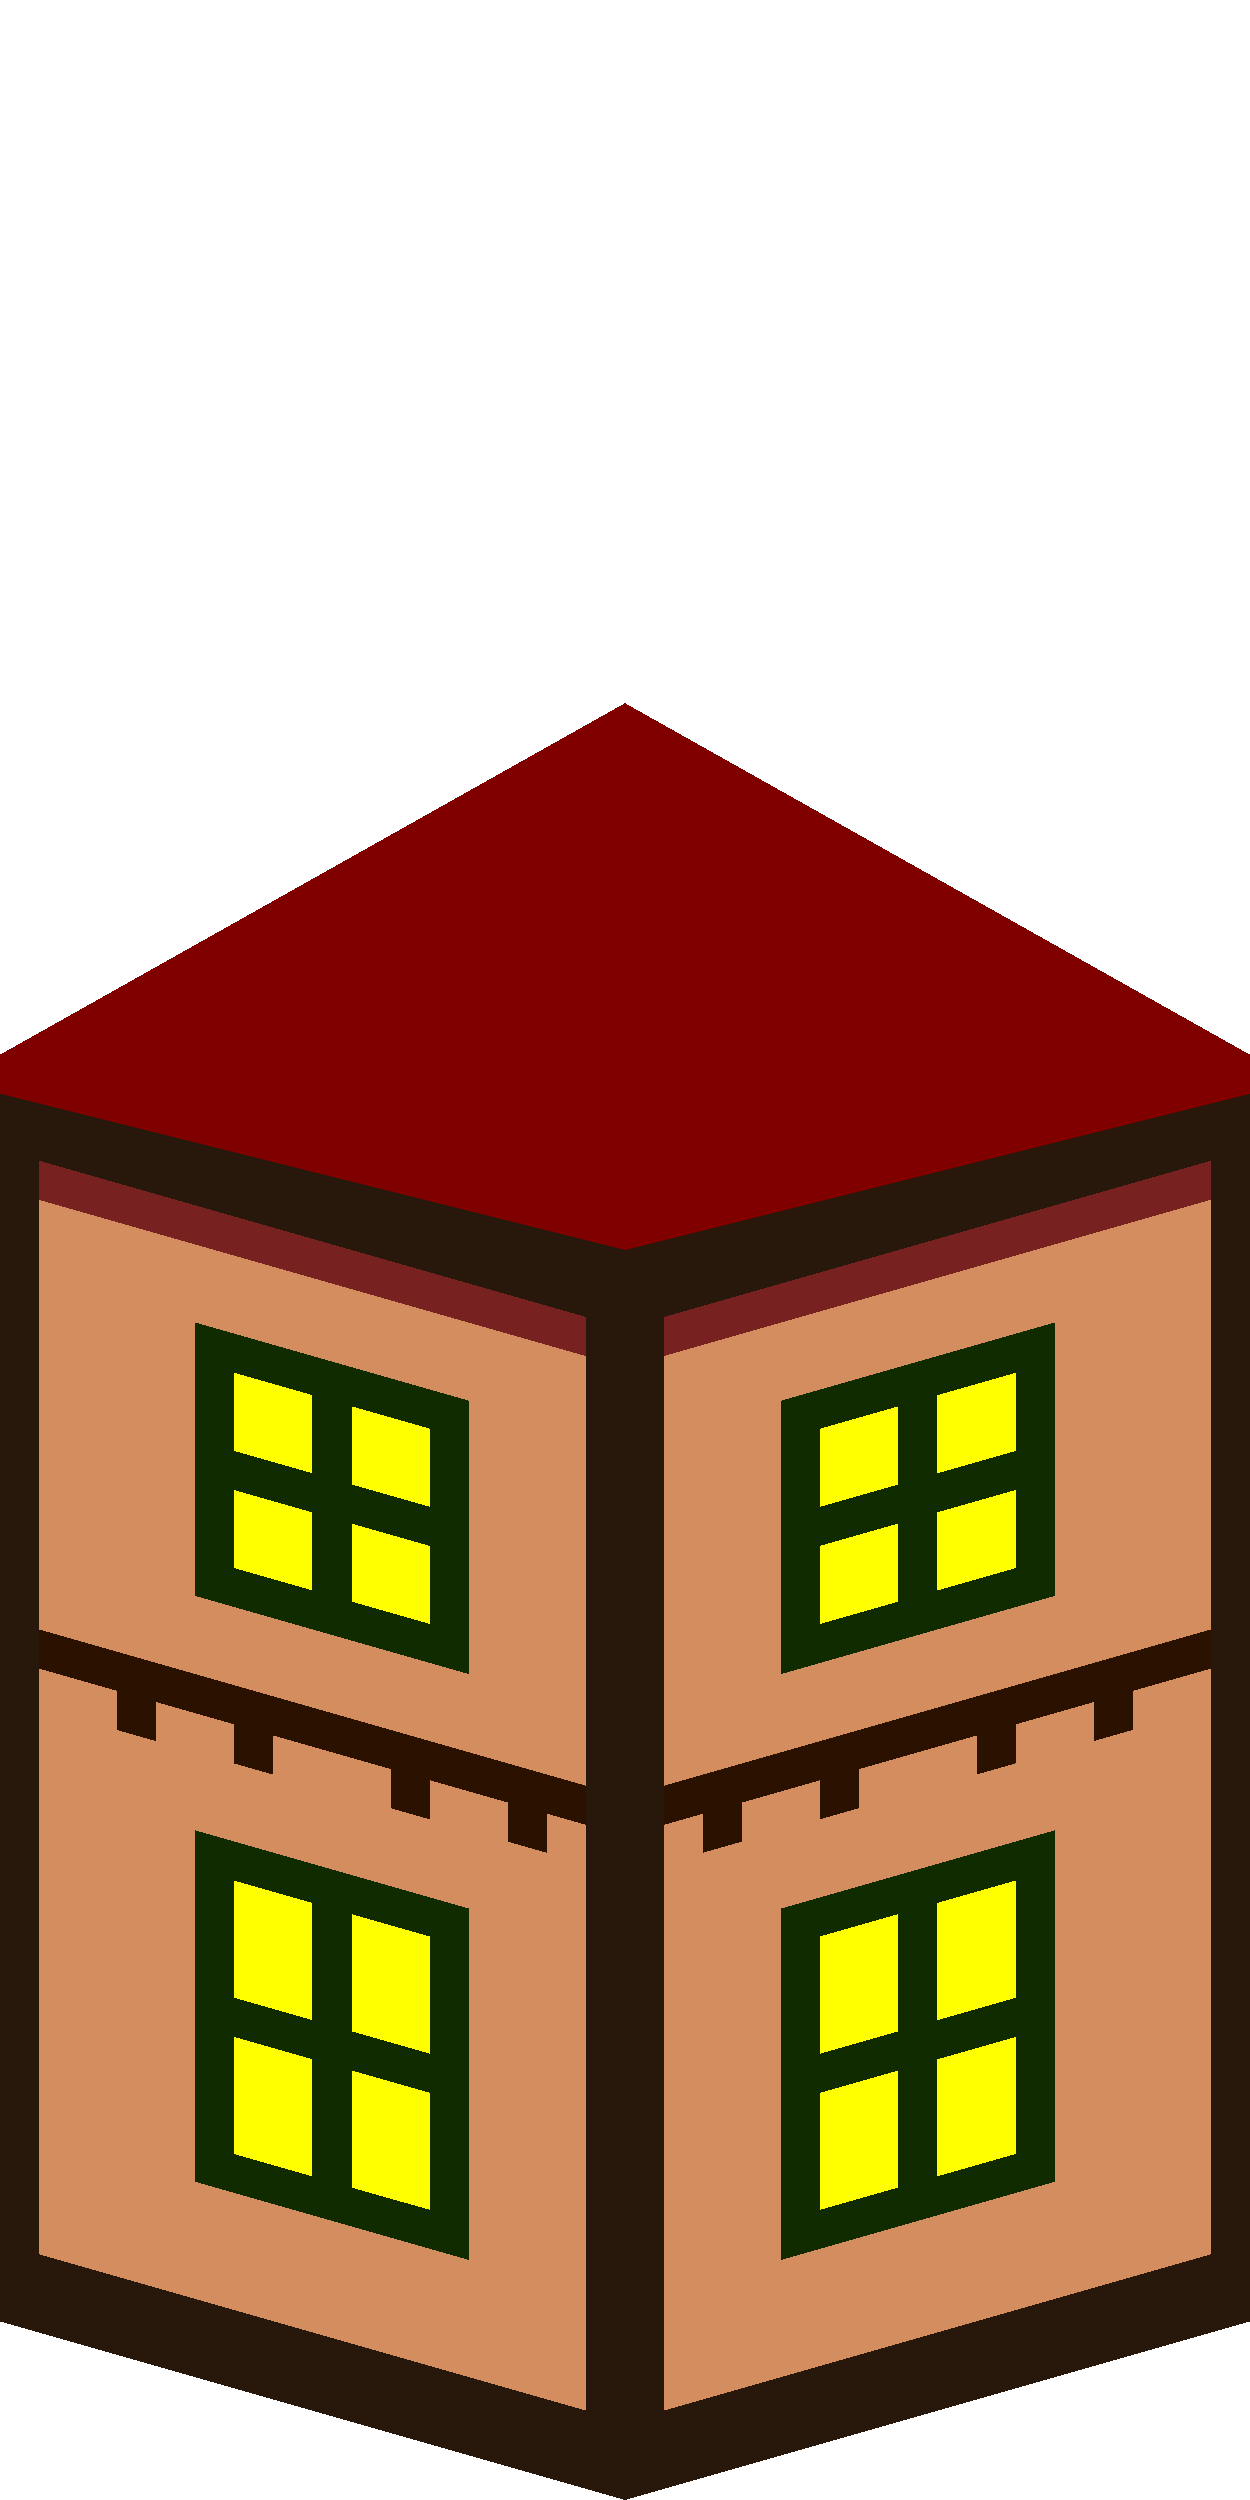
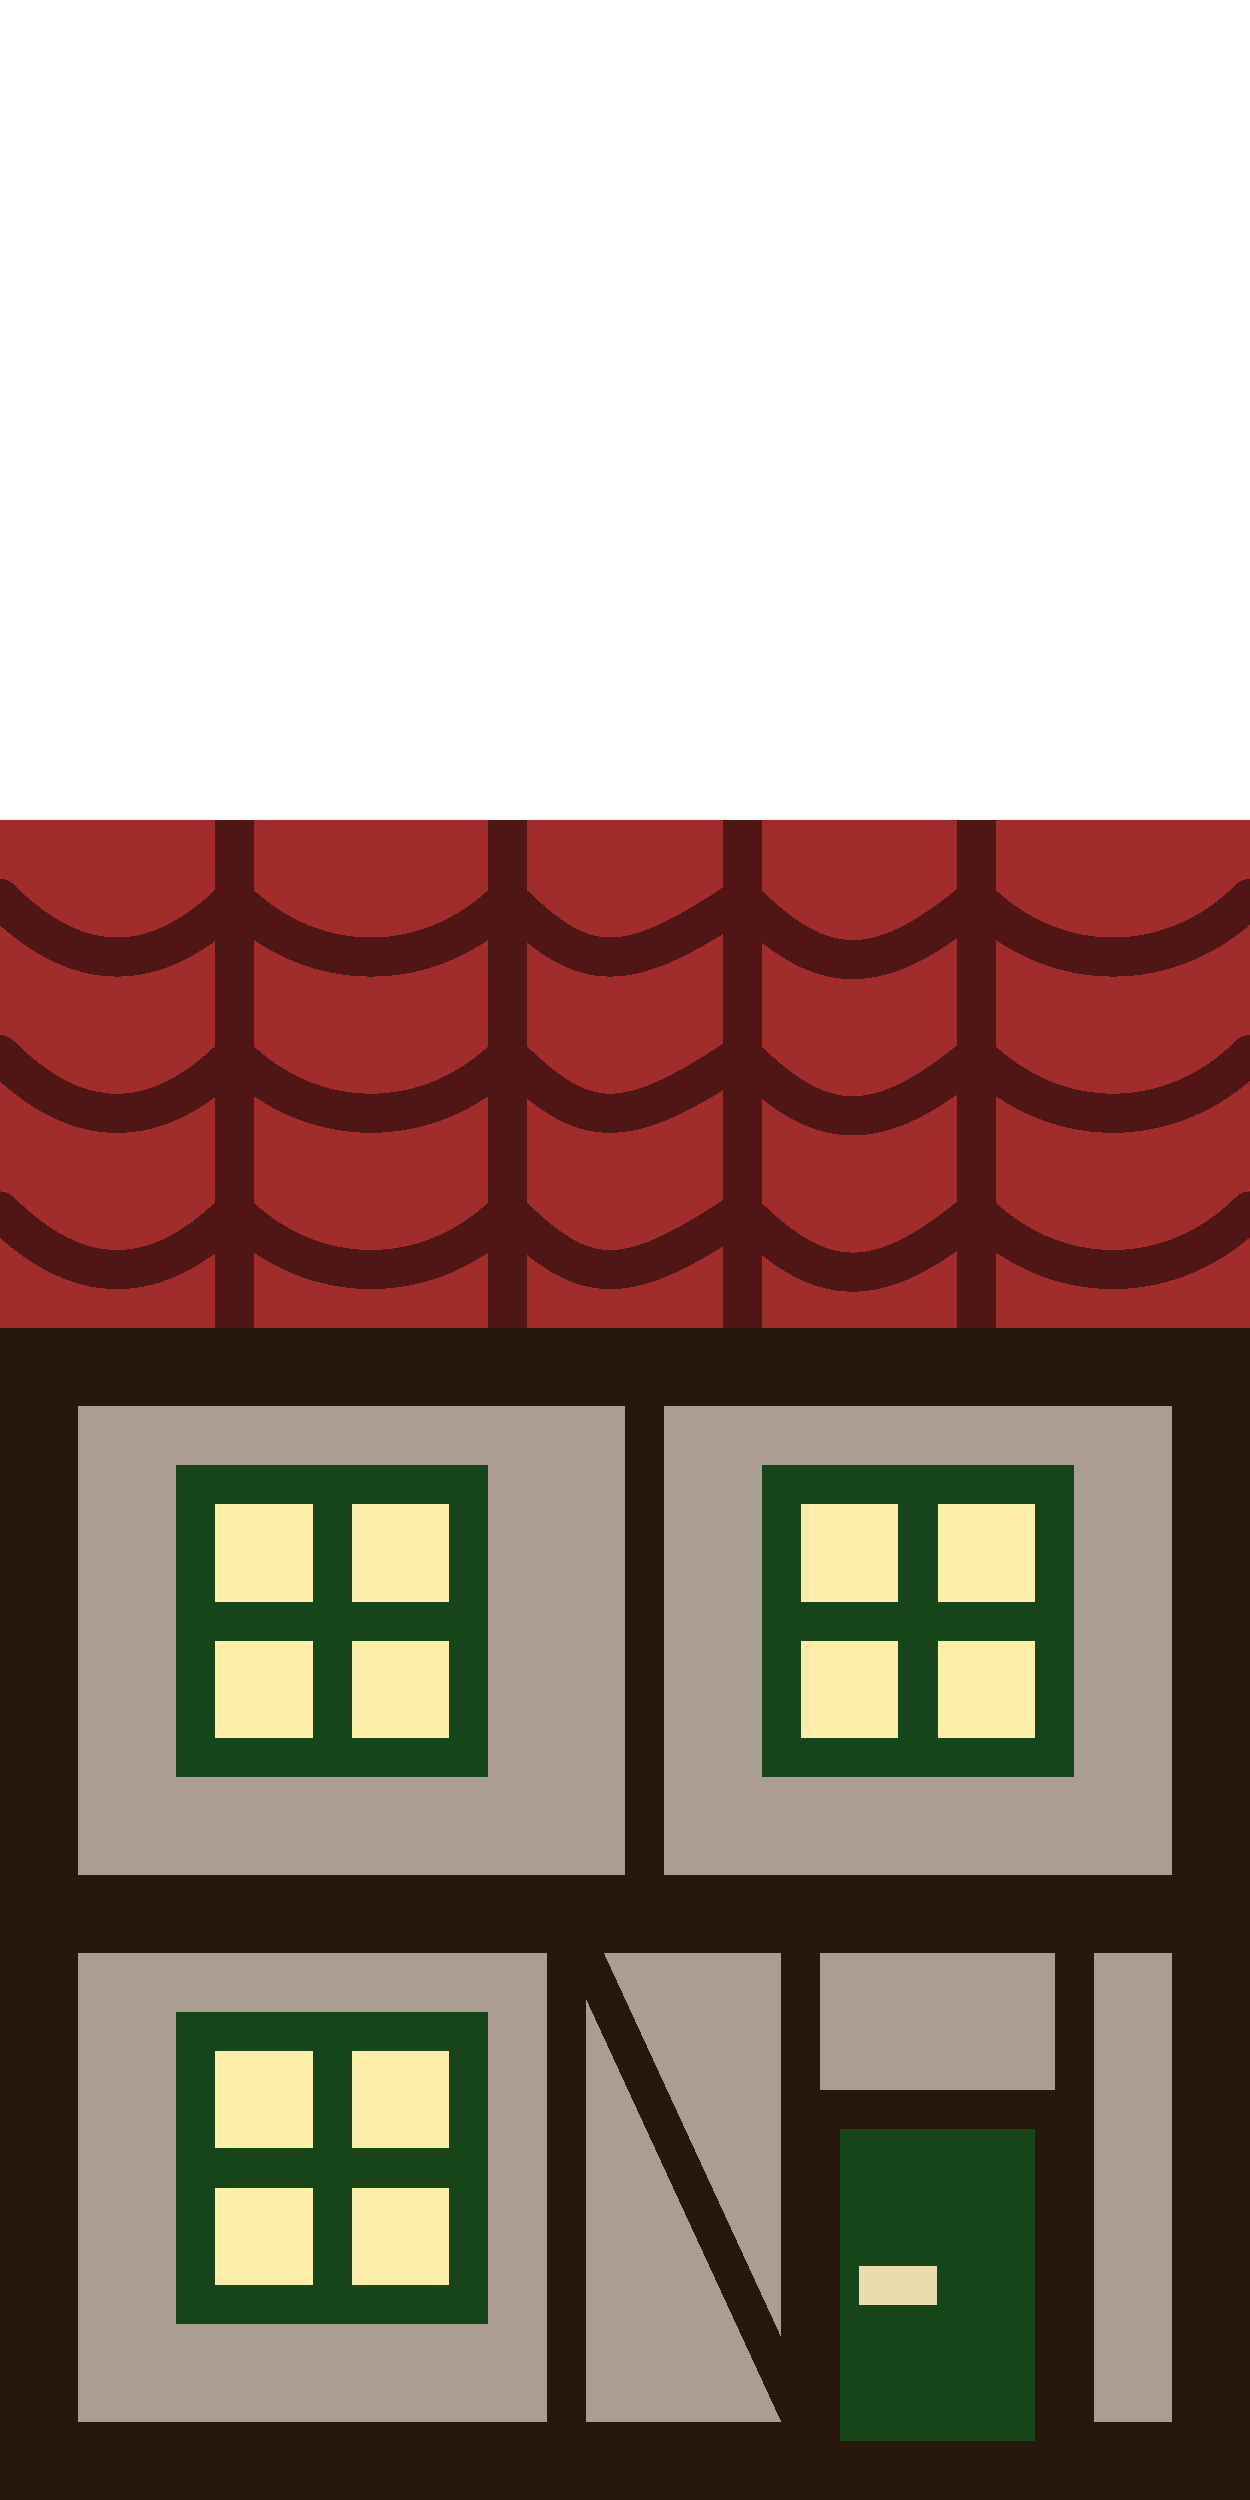
<svg xmlns="http://www.w3.org/2000/svg" width="32" height="64" viewBox="0 0 8.467 16.933" version="1.1" id="svg5595" style="shape-rendering:crispEdges">
  <defs id="defs5589" />
  <g id="layer1" transform="translate(0,-280.0666)">
-     <g id="g5964" transform="matrix(1,0.2857115,0,1,3.3333332e-8,-1.209515)">
-       <path id="rect5601" d="m 0,288.533 h 4.233 v 8.467 H 0 Z" style="opacity:1;fill:#d38d5f;fill-opacity:1;stroke:none;stroke-width:0.374;stroke-linecap:round;stroke-linejoin:round;stroke-miterlimit:4;stroke-dasharray:none;stroke-opacity:1" />
-       <path id="rect5597" d="m 0,288.533 v 8.467 h 4.233 v -8.467 z m 0.265,0.529 H 3.969 v 7.408 H 0.265 Z" style="opacity:1;fill:#28170b;fill-opacity:1;stroke:none;stroke-width:0.374;stroke-linecap:round;stroke-linejoin:round;stroke-miterlimit:4;stroke-dasharray:none;stroke-opacity:1" />
-       <g transform="translate(0.2645834,0.2645842)" id="g5639">
-         <rect style="opacity:1;fill:#112b00;fill-opacity:1;stroke:none;stroke-width:0.529;stroke-linecap:round;stroke-linejoin:round;stroke-miterlimit:4;stroke-dasharray:none;stroke-opacity:1" id="rect5629" width="1.852" height="2.381" x="1.058" y="293.031" />
-         <rect style="opacity:1;fill:#ffff00;fill-opacity:1;stroke:none;stroke-width:0.529;stroke-linecap:round;stroke-linejoin:round;stroke-miterlimit:4;stroke-dasharray:none;stroke-opacity:1" id="rect5627" width="1.323" height="1.852" x="1.323" y="293.296" />
-         <rect style="opacity:1;fill:#112b00;fill-opacity:1;stroke:none;stroke-width:0.529;stroke-linecap:round;stroke-linejoin:round;stroke-miterlimit:4;stroke-dasharray:none;stroke-opacity:1" id="rect5631" width="1.587" height="0.265" x="1.058" y="294.09" />
-         <rect style="opacity:1;fill:#112b00;fill-opacity:1;stroke:none;stroke-width:0.529;stroke-linecap:round;stroke-linejoin:round;stroke-miterlimit:4;stroke-dasharray:none;stroke-opacity:1" id="rect5633" width="0.265" height="2.117" x="1.852" y="293.031" />
-       </g>
-       <g transform="translate(0.2645834,-1.1298828e-5)" id="g5679">
-         <rect y="289.856" x="1.058" height="1.852" width="1.852" id="rect5661" style="opacity:1;fill:#112b00;fill-opacity:1;stroke:none;stroke-width:0.467;stroke-linecap:round;stroke-linejoin:round;stroke-miterlimit:4;stroke-dasharray:none;stroke-opacity:1" />
-         <rect y="290.121" x="1.323" height="1.323" width="1.323" id="rect5663" style="opacity:1;fill:#ffff00;fill-opacity:1;stroke:none;stroke-width:0.447;stroke-linecap:round;stroke-linejoin:round;stroke-miterlimit:4;stroke-dasharray:none;stroke-opacity:1" />
-         <rect y="290.65" x="1.058" height="0.265" width="1.587" id="rect5665" style="opacity:1;fill:#112b00;fill-opacity:1;stroke:none;stroke-width:0.529;stroke-linecap:round;stroke-linejoin:round;stroke-miterlimit:4;stroke-dasharray:none;stroke-opacity:1" />
-         <rect y="290.121" x="1.852" height="1.323" width="0.265" id="rect5667" style="opacity:1;fill:#112b00;fill-opacity:1;stroke:none;stroke-width:0.418;stroke-linecap:round;stroke-linejoin:round;stroke-miterlimit:4;stroke-dasharray:none;stroke-opacity:1" />
-       </g>
-       <rect y="289.062" x="0.265" height="0.265" width="3.704" id="rect5720" style="opacity:1;fill:#782121;fill-opacity:1;stroke:none;stroke-width:0.26;stroke-linecap:round;stroke-linejoin:round;stroke-miterlimit:4;stroke-dasharray:none;stroke-opacity:1" />
-       <rect y="292.237" x="0.265" height="0.265" width="3.704" id="rect5741" style="opacity:1;fill:#2b1100;fill-opacity:1;stroke:none;stroke-width:0.374;stroke-linecap:round;stroke-linejoin:round;stroke-miterlimit:4;stroke-dasharray:none;stroke-opacity:1" />
-       <rect y="292.502" x="0.794" height="0.265" width="0.265" id="rect5743" style="opacity:1;fill:#2b1100;fill-opacity:1;stroke:none;stroke-width:0.529;stroke-linecap:round;stroke-linejoin:round;stroke-miterlimit:4;stroke-dasharray:none;stroke-opacity:1" />
-       <rect y="292.502" x="1.587" height="0.265" width="0.265" id="rect5743-7" style="opacity:1;fill:#2b1100;fill-opacity:1;stroke:none;stroke-width:0.529;stroke-linecap:round;stroke-linejoin:round;stroke-miterlimit:4;stroke-dasharray:none;stroke-opacity:1" />
-       <rect y="292.502" x="2.646" height="0.265" width="0.265" id="rect5743-9" style="opacity:1;fill:#2b1100;fill-opacity:1;stroke:none;stroke-width:0.529;stroke-linecap:round;stroke-linejoin:round;stroke-miterlimit:4;stroke-dasharray:none;stroke-opacity:1" />
-       <rect y="292.502" x="3.44" height="0.265" width="0.265" id="rect5743-2" style="opacity:1;fill:#2b1100;fill-opacity:1;stroke:none;stroke-width:0.529;stroke-linecap:round;stroke-linejoin:round;stroke-miterlimit:4;stroke-dasharray:none;stroke-opacity:1" />
+     <rect style="opacity:1;fill:#ac9d93;fill-opacity:1;stroke:none;stroke-width:0.265;stroke-linecap:round;stroke-linejoin:round;stroke-miterlimit:4;stroke-dasharray:none;stroke-opacity:1" id="rect1038" width="8.467" height="7.938" x="0" y="289.062" />
+     <rect style="opacity:1;fill:#28170b;fill-opacity:1;stroke:none;stroke-width:0.265;stroke-linecap:round;stroke-linejoin:round;stroke-miterlimit:4;stroke-dasharray:none;stroke-opacity:1" id="rect1040" width="0.529" height="7.938" x="0" y="289.062" />
+     <rect style="opacity:1;fill:#28170b;fill-opacity:1;stroke:none;stroke-width:0.265;stroke-linecap:round;stroke-linejoin:round;stroke-miterlimit:4;stroke-dasharray:none;stroke-opacity:1" id="rect1042" width="0.529" height="7.938" x="7.938" y="289.062" />
+     <rect style="opacity:1;fill:#28170b;fill-opacity:1;stroke:none;stroke-width:0.265;stroke-linecap:round;stroke-linejoin:round;stroke-miterlimit:4;stroke-dasharray:none;stroke-opacity:1" id="rect1044" width="8.467" height="0.529" x="0" y="289.062" />
+     <rect style="opacity:1;fill:#28170b;fill-opacity:1;stroke:none;stroke-width:0.26;stroke-linecap:round;stroke-linejoin:round;stroke-miterlimit:4;stroke-dasharray:none;stroke-opacity:1" id="rect1046" width="8.202" height="0.529" x="0.265" y="296.471" />
+     <rect style="opacity:1;fill:#28170b;fill-opacity:1;stroke:none;stroke-width:0.374;stroke-linecap:round;stroke-linejoin:round;stroke-miterlimit:4;stroke-dasharray:none;stroke-opacity:1" id="rect1048" width="7.673" height="0.529" x="0.529" y="292.767" />
+     <rect style="opacity:1;fill:#a02c2c;fill-opacity:1;stroke:none;stroke-width:0.265;stroke-linecap:round;stroke-linejoin:round;stroke-miterlimit:4;stroke-dasharray:none;stroke-opacity:1" id="rect1050" width="8.467" height="3.44" x="0" y="285.623" />
+     <path style="fill:none;fill-rule:evenodd;stroke:#501616;stroke-width:0.265;stroke-linecap:round;stroke-linejoin:round;stroke-miterlimit:4;stroke-dasharray:none;stroke-opacity:1" d="m 0,286.152 c 0.529,0.529 1.058,0.529 1.587,0 0.529,0.529 1.323,0.529 1.852,0 0.529,0.529 0.794,0.529 1.587,0 0.529,0.529 0.902,0.575 1.587,0 0.529,0.529 1.323,0.529 1.852,0" id="path1052" />
+     <path id="path1058" d="M 6.6666666e-8,287.21 C 0.529,287.74 1.058,287.74 1.587,287.21 c 0.529,0.529 1.323,0.529 1.852,0 0.529,0.529 0.794,0.529 1.587,0 0.529,0.529 0.902,0.575 1.587,0 0.529,0.529 1.323,0.529 1.852,0" style="fill:none;fill-rule:evenodd;stroke:#501616;stroke-width:0.265;stroke-linecap:round;stroke-linejoin:round;stroke-miterlimit:4;stroke-dasharray:none;stroke-opacity:1" />
+     <path style="fill:none;fill-rule:evenodd;stroke:#501616;stroke-width:0.265;stroke-linecap:round;stroke-linejoin:round;stroke-miterlimit:4;stroke-dasharray:none;stroke-opacity:1" d="M 9.6666665e-8,288.269 C 0.529,288.798 1.058,288.798 1.587,288.269 c 0.529,0.529 1.323,0.529 1.852,0 0.529,0.529 0.794,0.529 1.587,0 0.529,0.529 0.902,0.575 1.587,0 0.529,0.529 1.323,0.529 1.852,0" id="path1060" />
+     <path style="fill:none;fill-rule:evenodd;stroke:#501616;stroke-width:0.265px;stroke-linecap:butt;stroke-linejoin:miter;stroke-opacity:1" d="m 1.587,285.623 v 3.44" id="path1062" />
+     <path id="path1064" d="m 3.44,285.623 v 3.44" style="fill:none;fill-rule:evenodd;stroke:#501616;stroke-width:0.265px;stroke-linecap:butt;stroke-linejoin:miter;stroke-opacity:1" />
+     <path style="fill:none;fill-rule:evenodd;stroke:#501616;stroke-width:0.265px;stroke-linecap:butt;stroke-linejoin:miter;stroke-opacity:1" d="m 5.027,285.623 v 3.44" id="path1066" />
+     <path id="path1068" d="m 6.615,285.623 v 3.44" style="fill:none;fill-rule:evenodd;stroke:#501616;stroke-width:0.265px;stroke-linecap:butt;stroke-linejoin:miter;stroke-opacity:1" />
+     <rect style="opacity:1;fill:#154519;fill-opacity:1;stroke:#28170b;stroke-width:0.265;stroke-linecap:square;stroke-linejoin:miter;stroke-miterlimit:4;stroke-dasharray:none;stroke-opacity:1" id="rect1078" width="1.588" height="2.381" x="5.556" y="294.354" />
+     <g id="g1093">
+       <rect y="293.825" x="1.323" height="1.852" width="1.852" id="rect1072" style="opacity:1;fill:#ffeeaa;fill-opacity:1;stroke:#154519;stroke-width:0.265;stroke-linecap:square;stroke-linejoin:miter;stroke-miterlimit:4;stroke-dasharray:none;stroke-opacity:1" />
+       <rect y="293.825" x="2.117" height="1.852" width="0.265" id="rect1080" style="opacity:1;fill:#154519;fill-opacity:1;stroke:none;stroke-width:0.286;stroke-linecap:square;stroke-linejoin:miter;stroke-miterlimit:4;stroke-dasharray:none;stroke-opacity:1" />
+       <rect y="294.619" x="1.323" height="0.265" width="1.852" id="rect1088" style="opacity:1;fill:#154519;fill-opacity:1;stroke:none;stroke-width:0.265;stroke-linecap:square;stroke-linejoin:miter;stroke-miterlimit:4;stroke-dasharray:none;stroke-opacity:1" />
    </g>
-     <g transform="matrix(-1,0.2857115,0,1,8.466667,-1.209515)" id="g6002">
-       <path style="opacity:1;fill:#d38d5f;fill-opacity:1;stroke:none;stroke-width:0.374;stroke-linecap:round;stroke-linejoin:round;stroke-miterlimit:4;stroke-dasharray:none;stroke-opacity:1" d="m 0,288.533 h 4.233 v 8.467 H 0 Z" id="path5966" />
-       <path style="opacity:1;fill:#28170b;fill-opacity:1;stroke:none;stroke-width:0.374;stroke-linecap:round;stroke-linejoin:round;stroke-miterlimit:4;stroke-dasharray:none;stroke-opacity:1" d="m 0,288.533 v 8.467 h 4.233 v -8.467 z m 0.265,0.529 H 3.969 v 7.408 H 0.265 Z" id="path5968" />
-       <g id="g5978" transform="translate(0.2645834,0.2645842)">
-         <rect y="293.031" x="1.058" height="2.381" width="1.852" id="rect5970" style="opacity:1;fill:#112b00;fill-opacity:1;stroke:none;stroke-width:0.529;stroke-linecap:round;stroke-linejoin:round;stroke-miterlimit:4;stroke-dasharray:none;stroke-opacity:1" />
-         <rect y="293.296" x="1.323" height="1.852" width="1.323" id="rect5972" style="opacity:1;fill:#ffff00;fill-opacity:1;stroke:none;stroke-width:0.529;stroke-linecap:round;stroke-linejoin:round;stroke-miterlimit:4;stroke-dasharray:none;stroke-opacity:1" />
-         <rect y="294.09" x="1.058" height="0.265" width="1.587" id="rect5974" style="opacity:1;fill:#112b00;fill-opacity:1;stroke:none;stroke-width:0.529;stroke-linecap:round;stroke-linejoin:round;stroke-miterlimit:4;stroke-dasharray:none;stroke-opacity:1" />
-         <rect y="293.031" x="1.852" height="2.117" width="0.265" id="rect5976" style="opacity:1;fill:#112b00;fill-opacity:1;stroke:none;stroke-width:0.529;stroke-linecap:round;stroke-linejoin:round;stroke-miterlimit:4;stroke-dasharray:none;stroke-opacity:1" />
-       </g>
-       <g id="g5988" transform="translate(0.2645834,-1.1298828e-5)">
-         <rect style="opacity:1;fill:#112b00;fill-opacity:1;stroke:none;stroke-width:0.467;stroke-linecap:round;stroke-linejoin:round;stroke-miterlimit:4;stroke-dasharray:none;stroke-opacity:1" id="rect5980" width="1.852" height="1.852" x="1.058" y="289.856" />
-         <rect style="opacity:1;fill:#ffff00;fill-opacity:1;stroke:none;stroke-width:0.447;stroke-linecap:round;stroke-linejoin:round;stroke-miterlimit:4;stroke-dasharray:none;stroke-opacity:1" id="rect5982" width="1.323" height="1.323" x="1.323" y="290.121" />
-         <rect style="opacity:1;fill:#112b00;fill-opacity:1;stroke:none;stroke-width:0.529;stroke-linecap:round;stroke-linejoin:round;stroke-miterlimit:4;stroke-dasharray:none;stroke-opacity:1" id="rect5984" width="1.587" height="0.265" x="1.058" y="290.65" />
-         <rect style="opacity:1;fill:#112b00;fill-opacity:1;stroke:none;stroke-width:0.418;stroke-linecap:round;stroke-linejoin:round;stroke-miterlimit:4;stroke-dasharray:none;stroke-opacity:1" id="rect5986" width="0.265" height="1.323" x="1.852" y="290.121" />
-       </g>
-       <rect style="opacity:1;fill:#782121;fill-opacity:1;stroke:none;stroke-width:0.26;stroke-linecap:round;stroke-linejoin:round;stroke-miterlimit:4;stroke-dasharray:none;stroke-opacity:1" id="rect5990" width="3.704" height="0.265" x="0.265" y="289.062" />
-       <rect style="opacity:1;fill:#2b1100;fill-opacity:1;stroke:none;stroke-width:0.374;stroke-linecap:round;stroke-linejoin:round;stroke-miterlimit:4;stroke-dasharray:none;stroke-opacity:1" id="rect5992" width="3.704" height="0.265" x="0.265" y="292.237" />
-       <rect style="opacity:1;fill:#2b1100;fill-opacity:1;stroke:none;stroke-width:0.529;stroke-linecap:round;stroke-linejoin:round;stroke-miterlimit:4;stroke-dasharray:none;stroke-opacity:1" id="rect5994" width="0.265" height="0.265" x="0.794" y="292.502" />
-       <rect style="opacity:1;fill:#2b1100;fill-opacity:1;stroke:none;stroke-width:0.529;stroke-linecap:round;stroke-linejoin:round;stroke-miterlimit:4;stroke-dasharray:none;stroke-opacity:1" id="rect5996" width="0.265" height="0.265" x="1.587" y="292.502" />
-       <rect style="opacity:1;fill:#2b1100;fill-opacity:1;stroke:none;stroke-width:0.529;stroke-linecap:round;stroke-linejoin:round;stroke-miterlimit:4;stroke-dasharray:none;stroke-opacity:1" id="rect5998" width="0.265" height="0.265" x="2.646" y="292.502" />
-       <rect style="opacity:1;fill:#2b1100;fill-opacity:1;stroke:none;stroke-width:0.529;stroke-linecap:round;stroke-linejoin:round;stroke-miterlimit:4;stroke-dasharray:none;stroke-opacity:1" id="rect6000" width="0.265" height="0.265" x="3.44" y="292.502" />
+     <g id="g1101" transform="translate(4.7683715e-8,-3.704177)">
+       <rect style="opacity:1;fill:#ffeeaa;fill-opacity:1;stroke:#154519;stroke-width:0.265;stroke-linecap:square;stroke-linejoin:miter;stroke-miterlimit:4;stroke-dasharray:none;stroke-opacity:1" id="rect1095" width="1.852" height="1.852" x="1.323" y="293.825" />
+       <rect style="opacity:1;fill:#154519;fill-opacity:1;stroke:none;stroke-width:0.286;stroke-linecap:square;stroke-linejoin:miter;stroke-miterlimit:4;stroke-dasharray:none;stroke-opacity:1" id="rect1097" width="0.265" height="1.852" x="2.117" y="293.825" />
+       <rect style="opacity:1;fill:#154519;fill-opacity:1;stroke:none;stroke-width:0.265;stroke-linecap:square;stroke-linejoin:miter;stroke-miterlimit:4;stroke-dasharray:none;stroke-opacity:1" id="rect1099" width="1.852" height="0.265" x="1.323" y="294.619" />
    </g>
-     <path id="path6006" style="fill:#800000;fill-rule:evenodd;stroke:none;stroke-width:0.265px;stroke-linecap:butt;stroke-linejoin:miter;stroke-opacity:1" d="M 4.233,288.798 0,287.21 m 0,0.265 v -0.265 l 4.233,-2.381 4.233,2.381 0,0.265 -4.233,1.058" />
+     <g transform="translate(3.96875,-3.704165)" id="g1109">
+       <rect y="293.825" x="1.323" height="1.852" width="1.852" id="rect1103" style="opacity:1;fill:#ffeeaa;fill-opacity:1;stroke:#154519;stroke-width:0.265;stroke-linecap:square;stroke-linejoin:miter;stroke-miterlimit:4;stroke-dasharray:none;stroke-opacity:1" />
+       <rect y="293.825" x="2.117" height="1.852" width="0.265" id="rect1105" style="opacity:1;fill:#154519;fill-opacity:1;stroke:none;stroke-width:0.286;stroke-linecap:square;stroke-linejoin:miter;stroke-miterlimit:4;stroke-dasharray:none;stroke-opacity:1" />
+       <rect y="294.619" x="1.323" height="0.265" width="1.852" id="rect1107" style="opacity:1;fill:#154519;fill-opacity:1;stroke:none;stroke-width:0.265;stroke-linecap:square;stroke-linejoin:miter;stroke-miterlimit:4;stroke-dasharray:none;stroke-opacity:1" />
+     </g>
+     <rect style="opacity:1;fill:#e9ddaf;fill-opacity:1;stroke:none;stroke-width:0.265;stroke-linecap:square;stroke-linejoin:miter;stroke-miterlimit:4;stroke-dasharray:none;stroke-opacity:1" id="rect1114" width="0.529" height="0.265" x="5.821" y="295.412" />
+     <rect style="opacity:1;fill:#28170b;fill-opacity:1;stroke:none;stroke-width:0.265;stroke-linecap:square;stroke-linejoin:miter;stroke-miterlimit:4;stroke-dasharray:none;stroke-opacity:1" id="rect1116" width="0.265" height="3.44" x="3.704" y="293.031" />
+     <rect style="opacity:1;fill:#28170b;fill-opacity:1;stroke:none;stroke-width:0.265;stroke-linecap:square;stroke-linejoin:miter;stroke-miterlimit:4;stroke-dasharray:none;stroke-opacity:1" id="rect1118" width="0.265" height="3.704" x="5.292" y="293.031" />
+     <rect style="opacity:1;fill:#28170b;fill-opacity:1;stroke:none;stroke-width:0.265;stroke-linecap:square;stroke-linejoin:miter;stroke-miterlimit:4;stroke-dasharray:none;stroke-opacity:1" id="rect1120" width="0.265" height="3.44" x="7.144" y="293.296" />
+     <rect style="opacity:1;fill:#28170b;fill-opacity:1;stroke:none;stroke-width:0.278;stroke-linecap:square;stroke-linejoin:miter;stroke-miterlimit:4;stroke-dasharray:none;stroke-opacity:1" id="rect1122" width="0.265" height="3.788" x="-131.54" y="322.735" transform="matrix(1,0,0.4190545,0.9079611,0,0)" />
+     <rect style="opacity:1;fill:#28170b;fill-opacity:1;stroke:none;stroke-width:0.265;stroke-linecap:square;stroke-linejoin:miter;stroke-miterlimit:4;stroke-dasharray:none;stroke-opacity:1" id="rect1124" width="0.265" height="3.704" x="4.233" y="289.327" />
  </g>
</svg>
